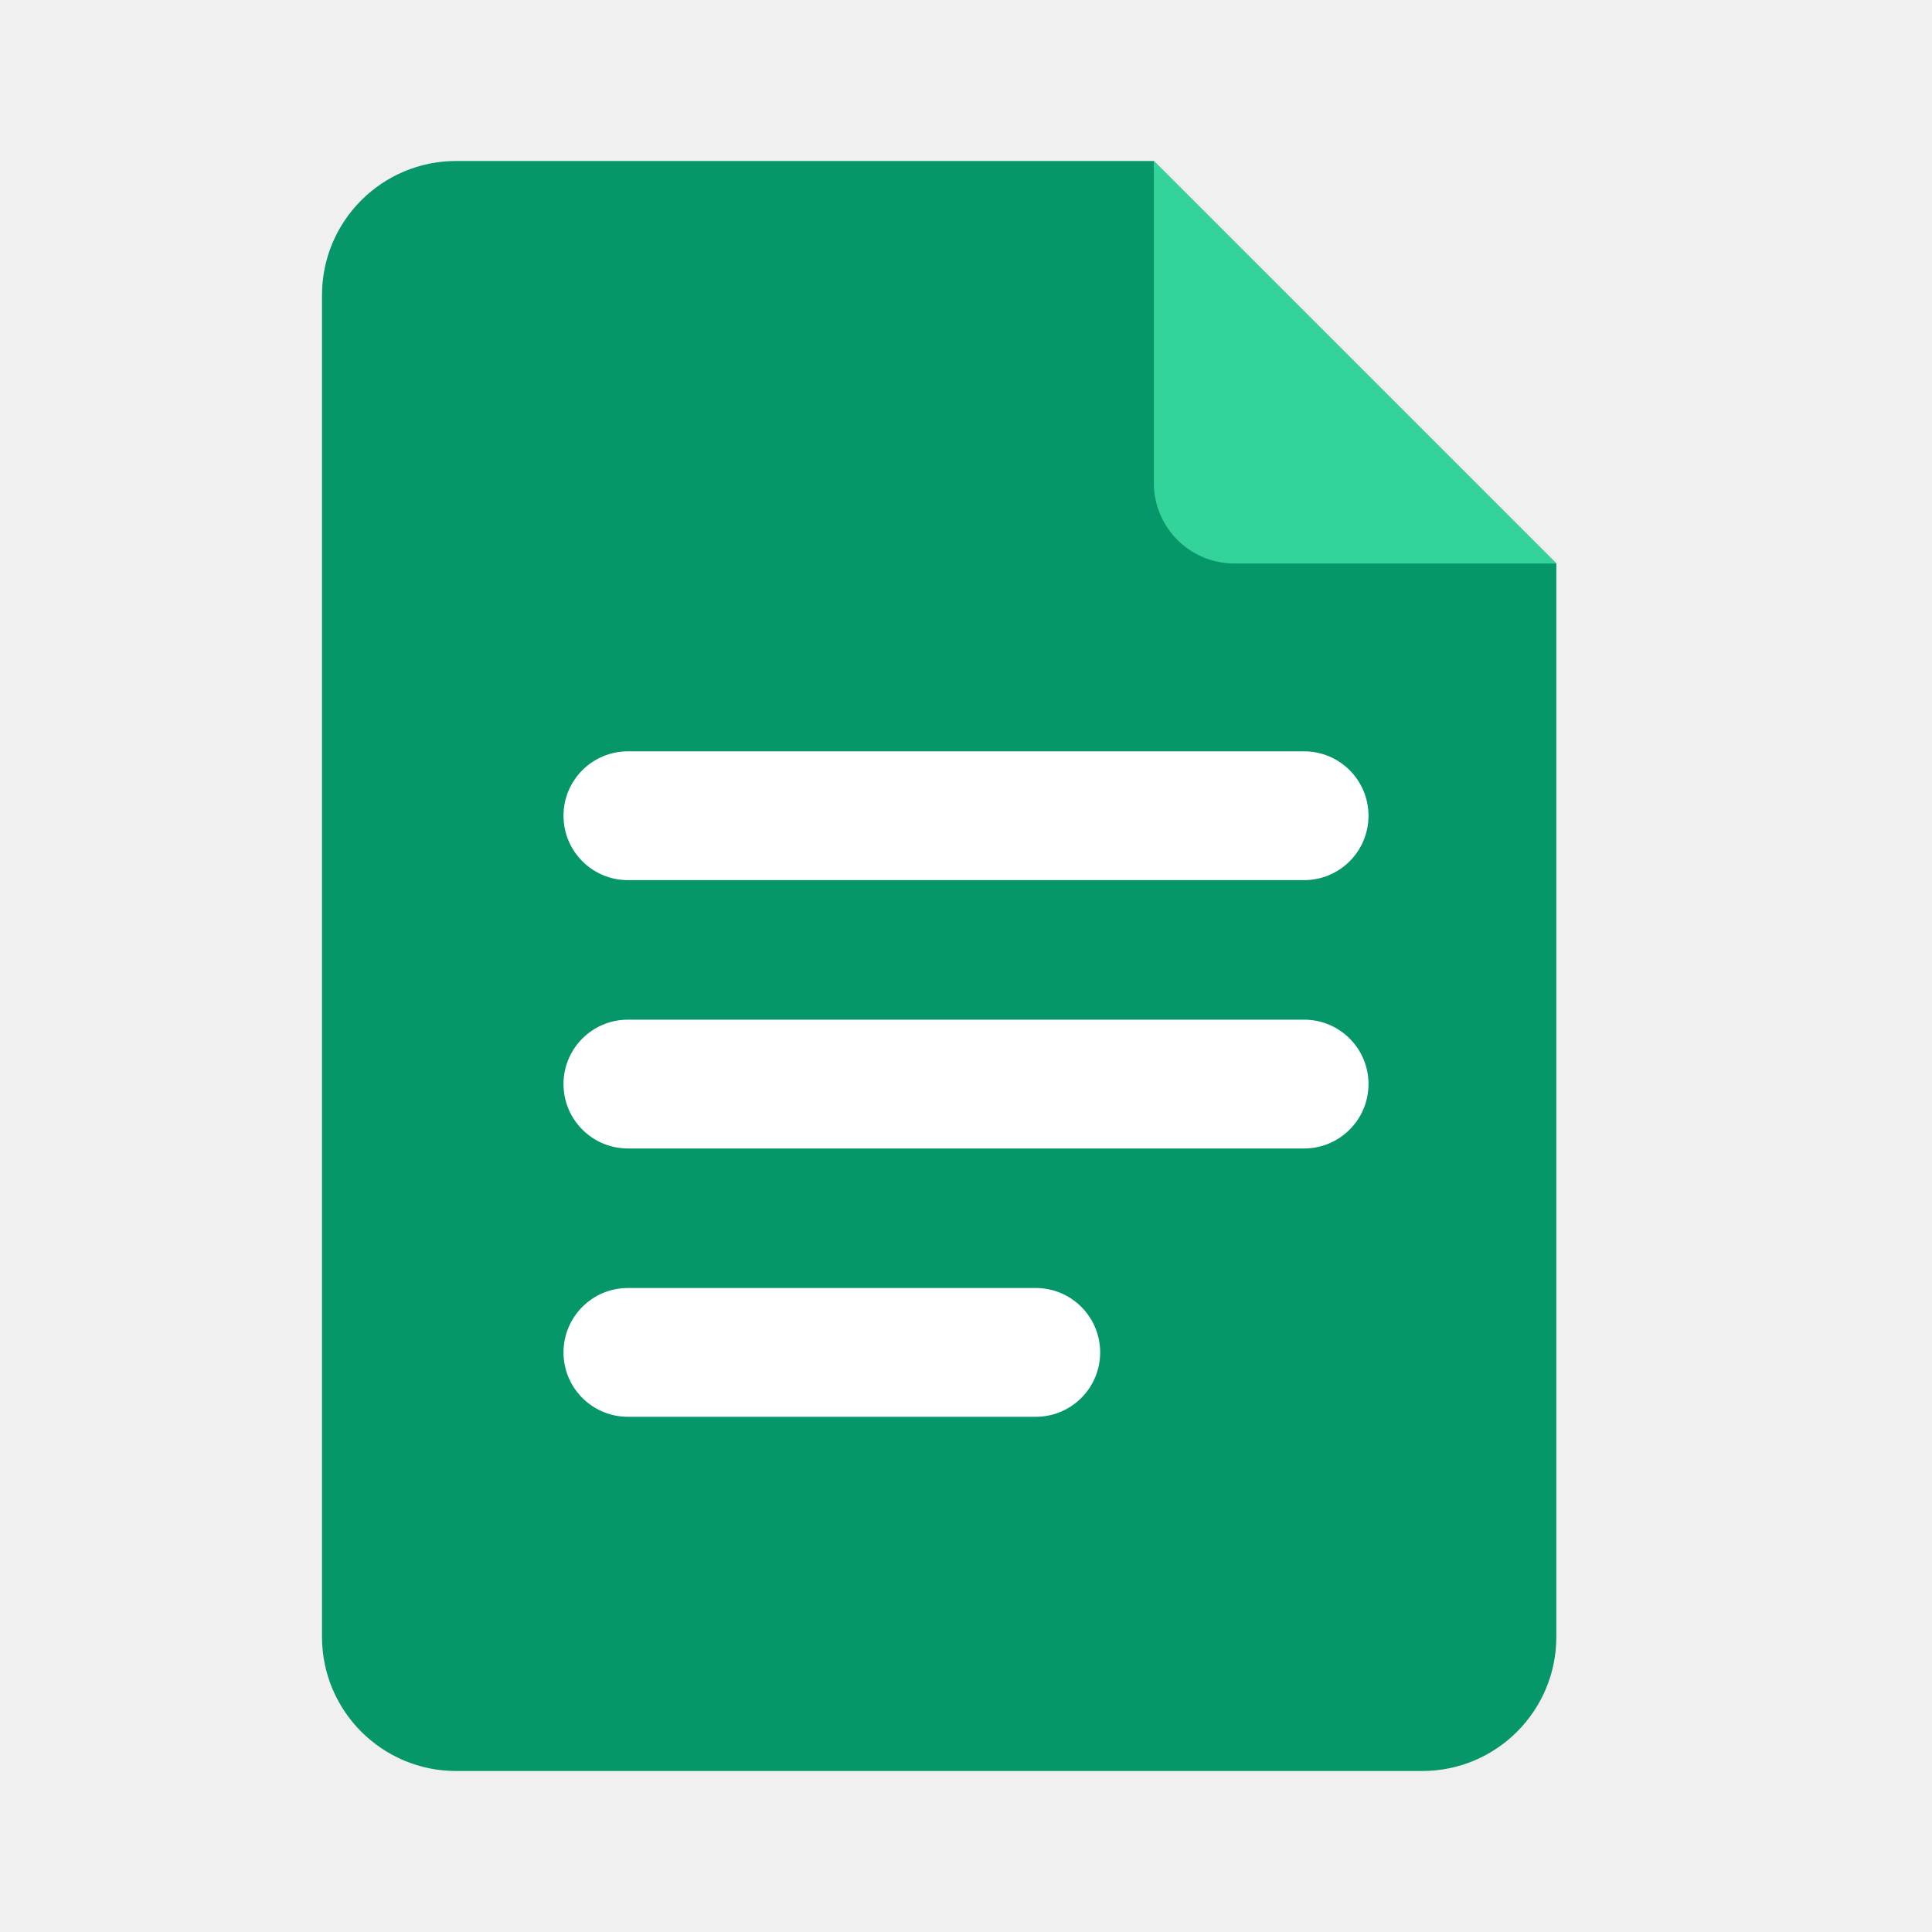
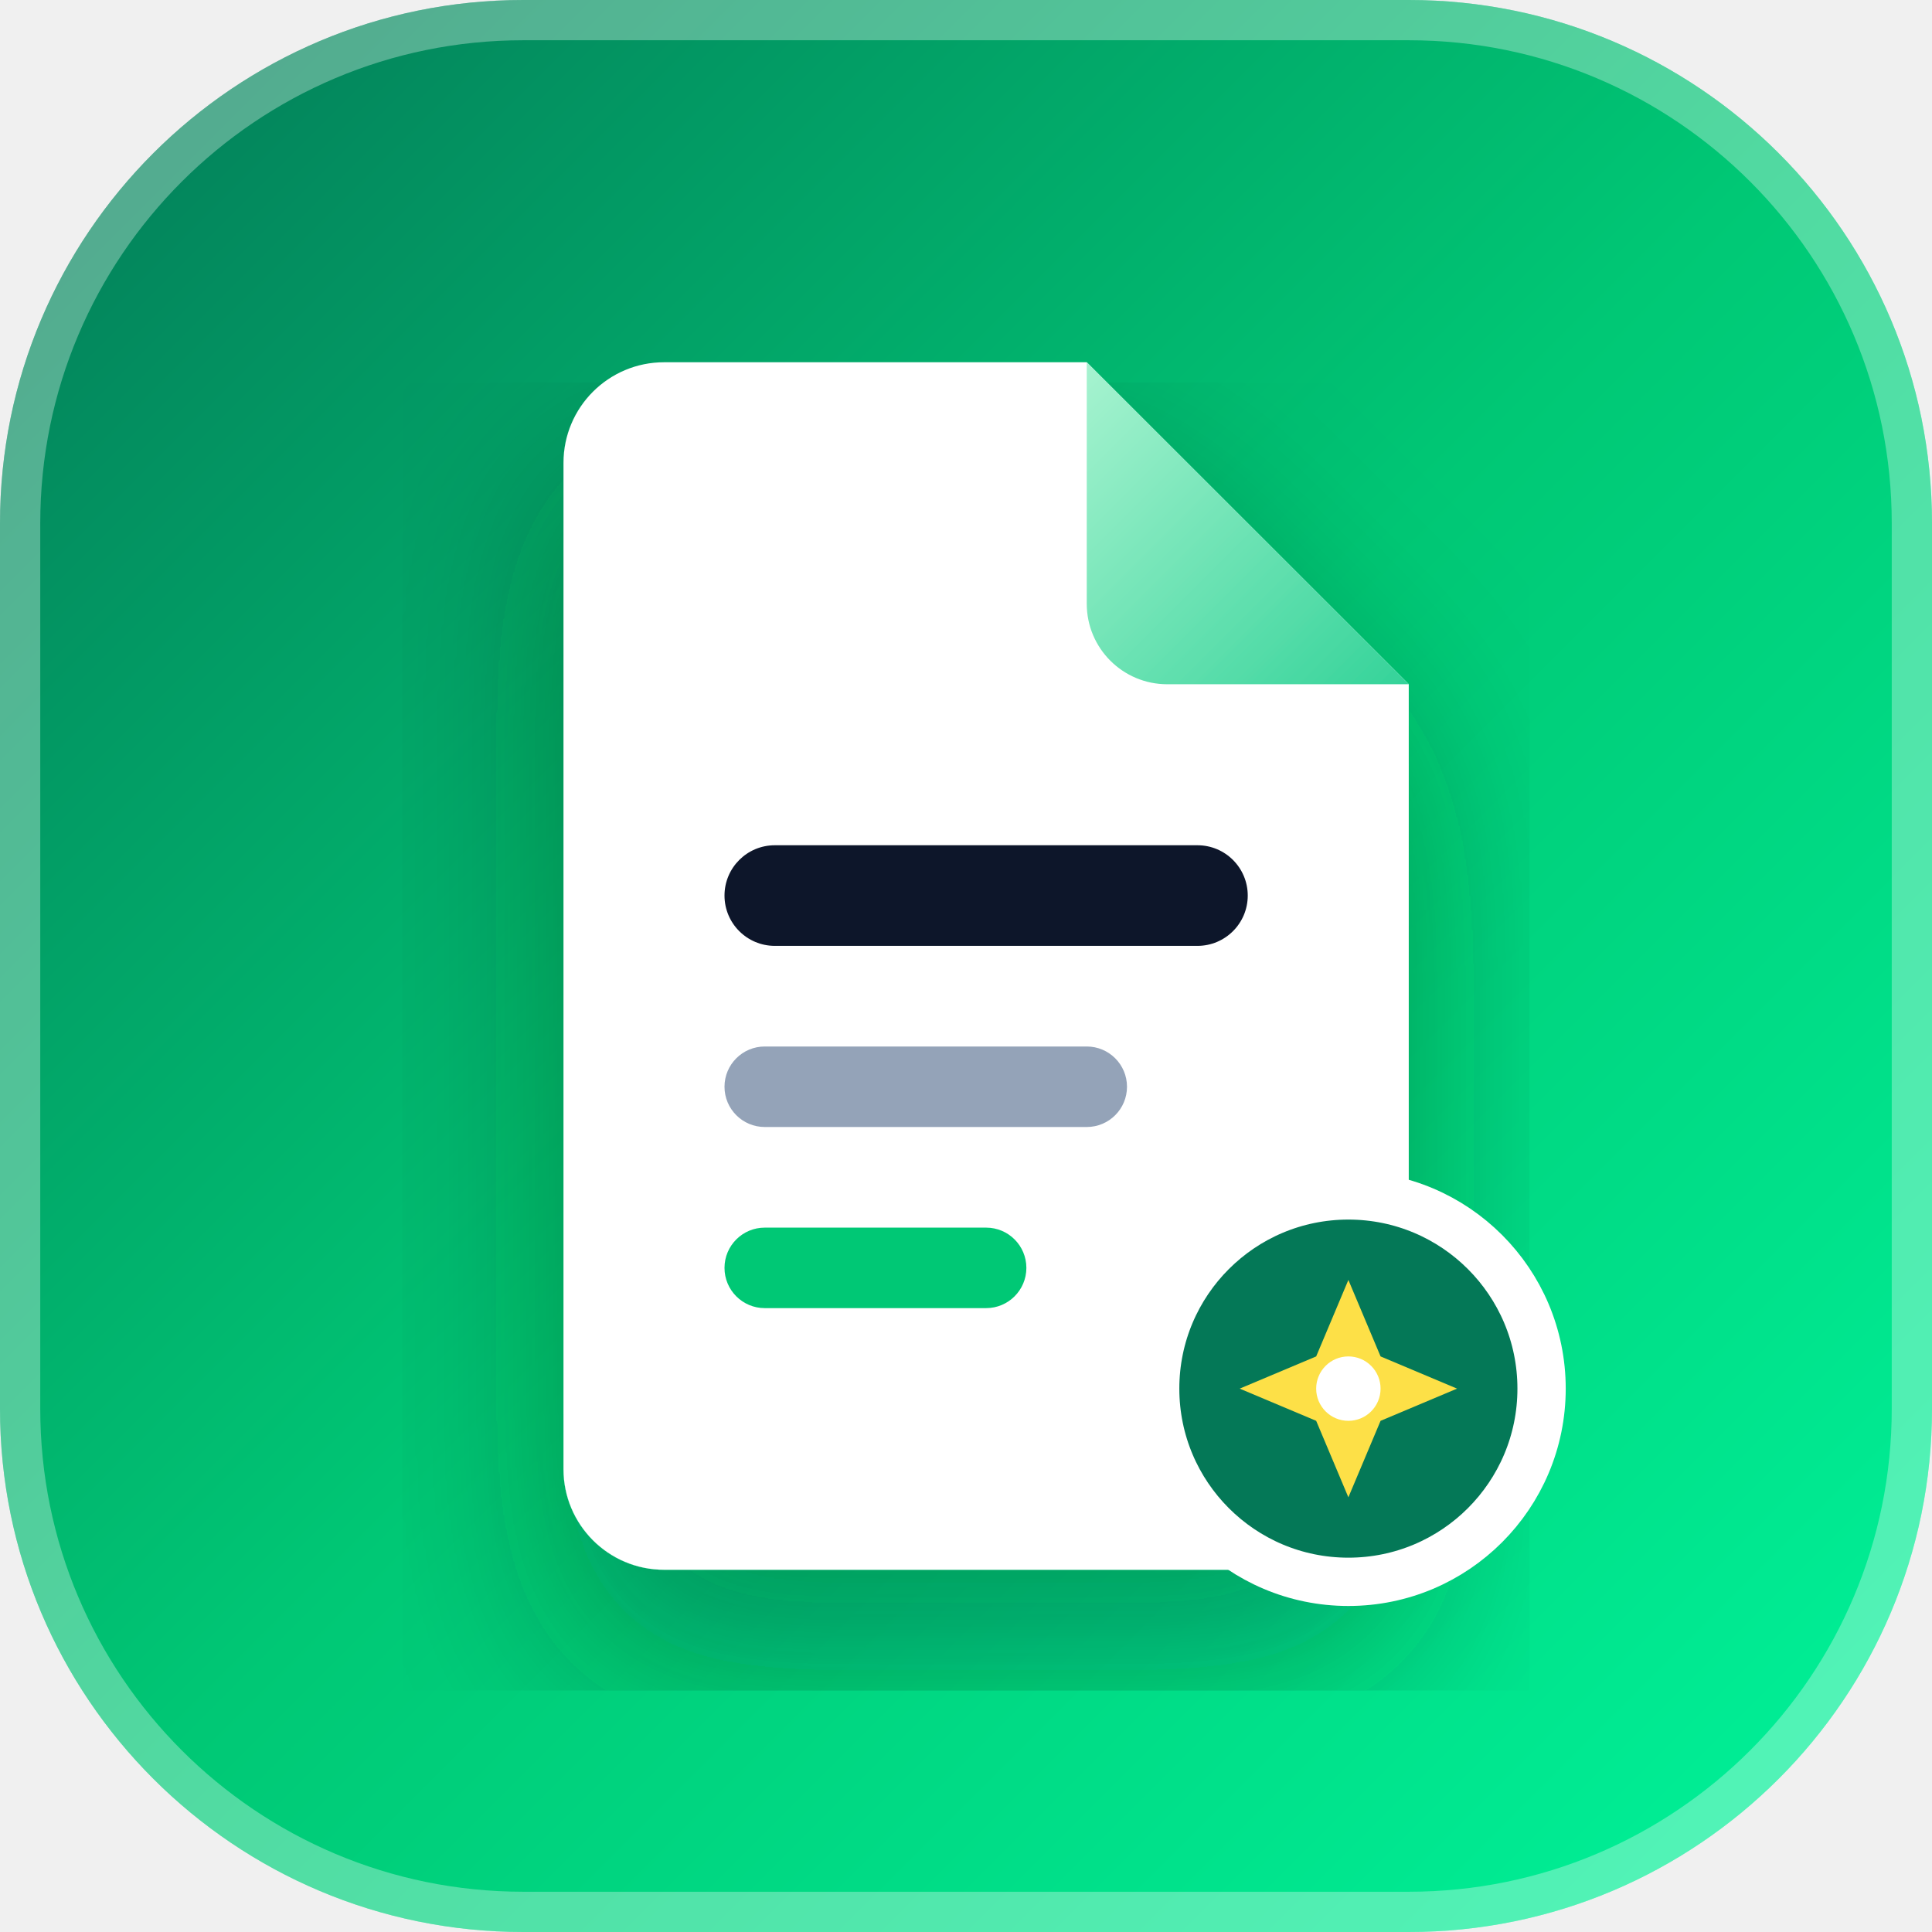
- <svg xmlns="http://www.w3.org/2000/svg" viewBox="0 0 36 36" width="36" height="36" fill="none">
-   <path d="M6 5.5C6 4.119 7.119 3 8.5 3H21.5L29 10.5V30.5C29 31.881 27.881 33 26.5 33H8.5C7.119 33 6 31.881 6 30.5V5.5Z" fill="#059669" />
-   <path d="M21.5 3V9C21.5 9.828 22.172 10.5 23 10.5H29L21.5 3Z" fill="#34D399" />
-   <rect x="10.5" y="14" width="15" height="2.4" rx="1.2" fill="#FFFFFF" />
-   <rect x="10.5" y="19" width="15" height="2.4" rx="1.2" fill="#FFFFFF" />
-   <rect x="10.5" y="24" width="10" height="2.4" rx="1.2" fill="#FFFFFF" />
+ <svg xmlns="http://www.w3.org/2000/svg" viewBox="0 0 48 48" width="48" height="48" fill="none">
+   <defs>
+     <linearGradient id="igBrandBg" x1="0" y1="0" x2="48" y2="48" gradientUnits="userSpaceOnUse">
+       <stop offset="0%" stop-color="#047857" />
+       <stop offset="50%" stop-color="#00C875" />
+       <stop offset="100%" stop-color="#00F59B" />
+     </linearGradient>
+     <linearGradient id="igFoldGrad" x1="27" y1="9" x2="35" y2="17" gradientUnits="userSpaceOnUse">
+       <stop offset="0%" stop-color="#A7F3D0" />
+       <stop offset="100%" stop-color="#34D399" />
+     </linearGradient>
+     <filter id="igDocShadow" x="10" y="7" width="28" height="35" filterUnits="userSpaceOnUse">
+       <feDropShadow dx="0" dy="2.5" stdDeviation="2.5" flood-color="#022c22" flood-opacity="0.35" />
+     </filter>
+   </defs>
+   <rect width="48" height="48" rx="13" fill="url(#igBrandBg)" />
+   <rect x="0.5" y="0.5" width="47" height="47" rx="12.5" stroke="rgba(255, 255, 255, 0.32)" stroke-width="1" />
+   <g filter="url(#igDocShadow)">
+     <path d="M14 11.5C14 10.119 15.119 9 16.5 9H27L35 17V36.5C35 37.881 33.881 39 32.5 39H16.5C15.119 39 14 37.881 14 36.5V11.5Z" fill="#FFFFFF" />
+     <path d="M27 9V15C27 16.105 27.895 17 29 17H35L27 9Z" fill="url(#igFoldGrad)" />
+     <rect x="18" y="21" width="13" height="2.5" rx="1.25" fill="#0F172A" />
+     <rect x="18" y="26" width="10" height="2" rx="1" fill="#94A3B8" />
+     <rect x="18" y="30.5" width="7.5" height="2" rx="1" fill="#00C875" />
+   </g>
+   <circle cx="33.5" cy="34.5" r="4.8" fill="#047857" stroke="#FFFFFF" stroke-width="1.2" />
+   <path d="M33.5 31.8L34.3 33.7L36.2 34.5L34.3 35.3L33.5 37.2L32.7 35.3L30.8 34.5L32.7 33.7L33.5 31.8Z" fill="#FDE047" />
+   <circle cx="33.5" cy="34.5" r="0.8" fill="#FFFFFF" />
</svg>
